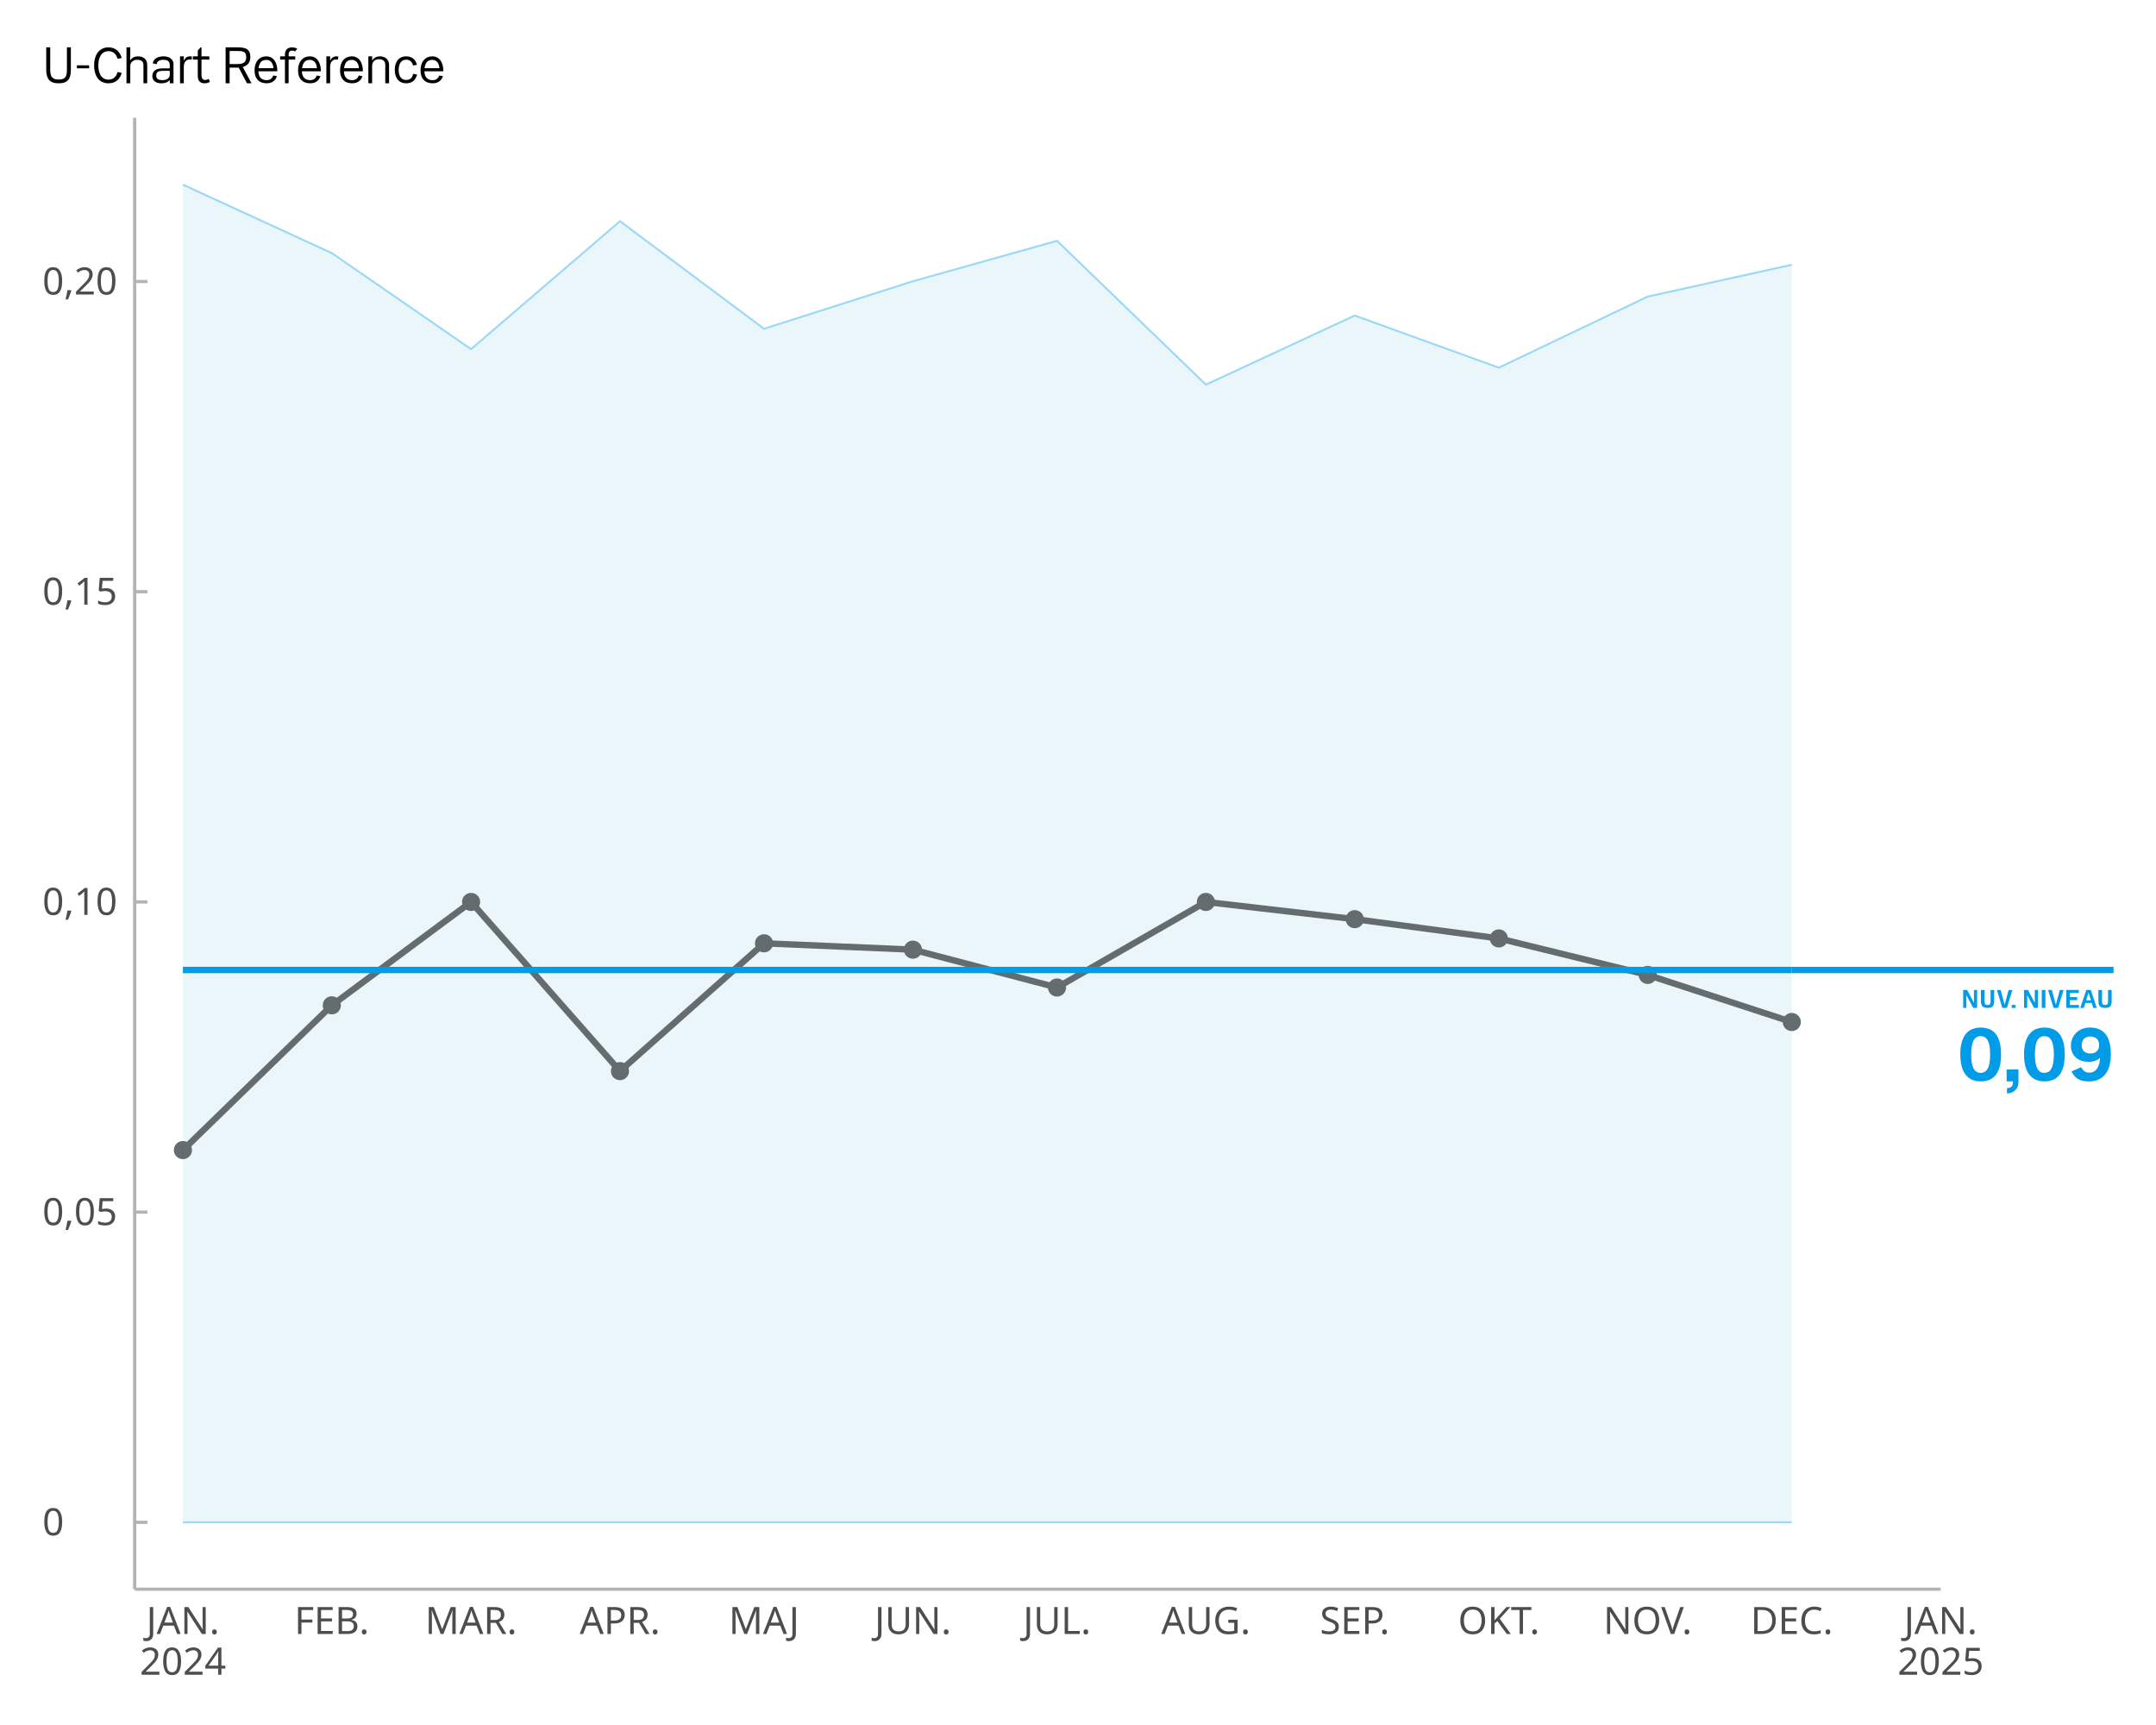
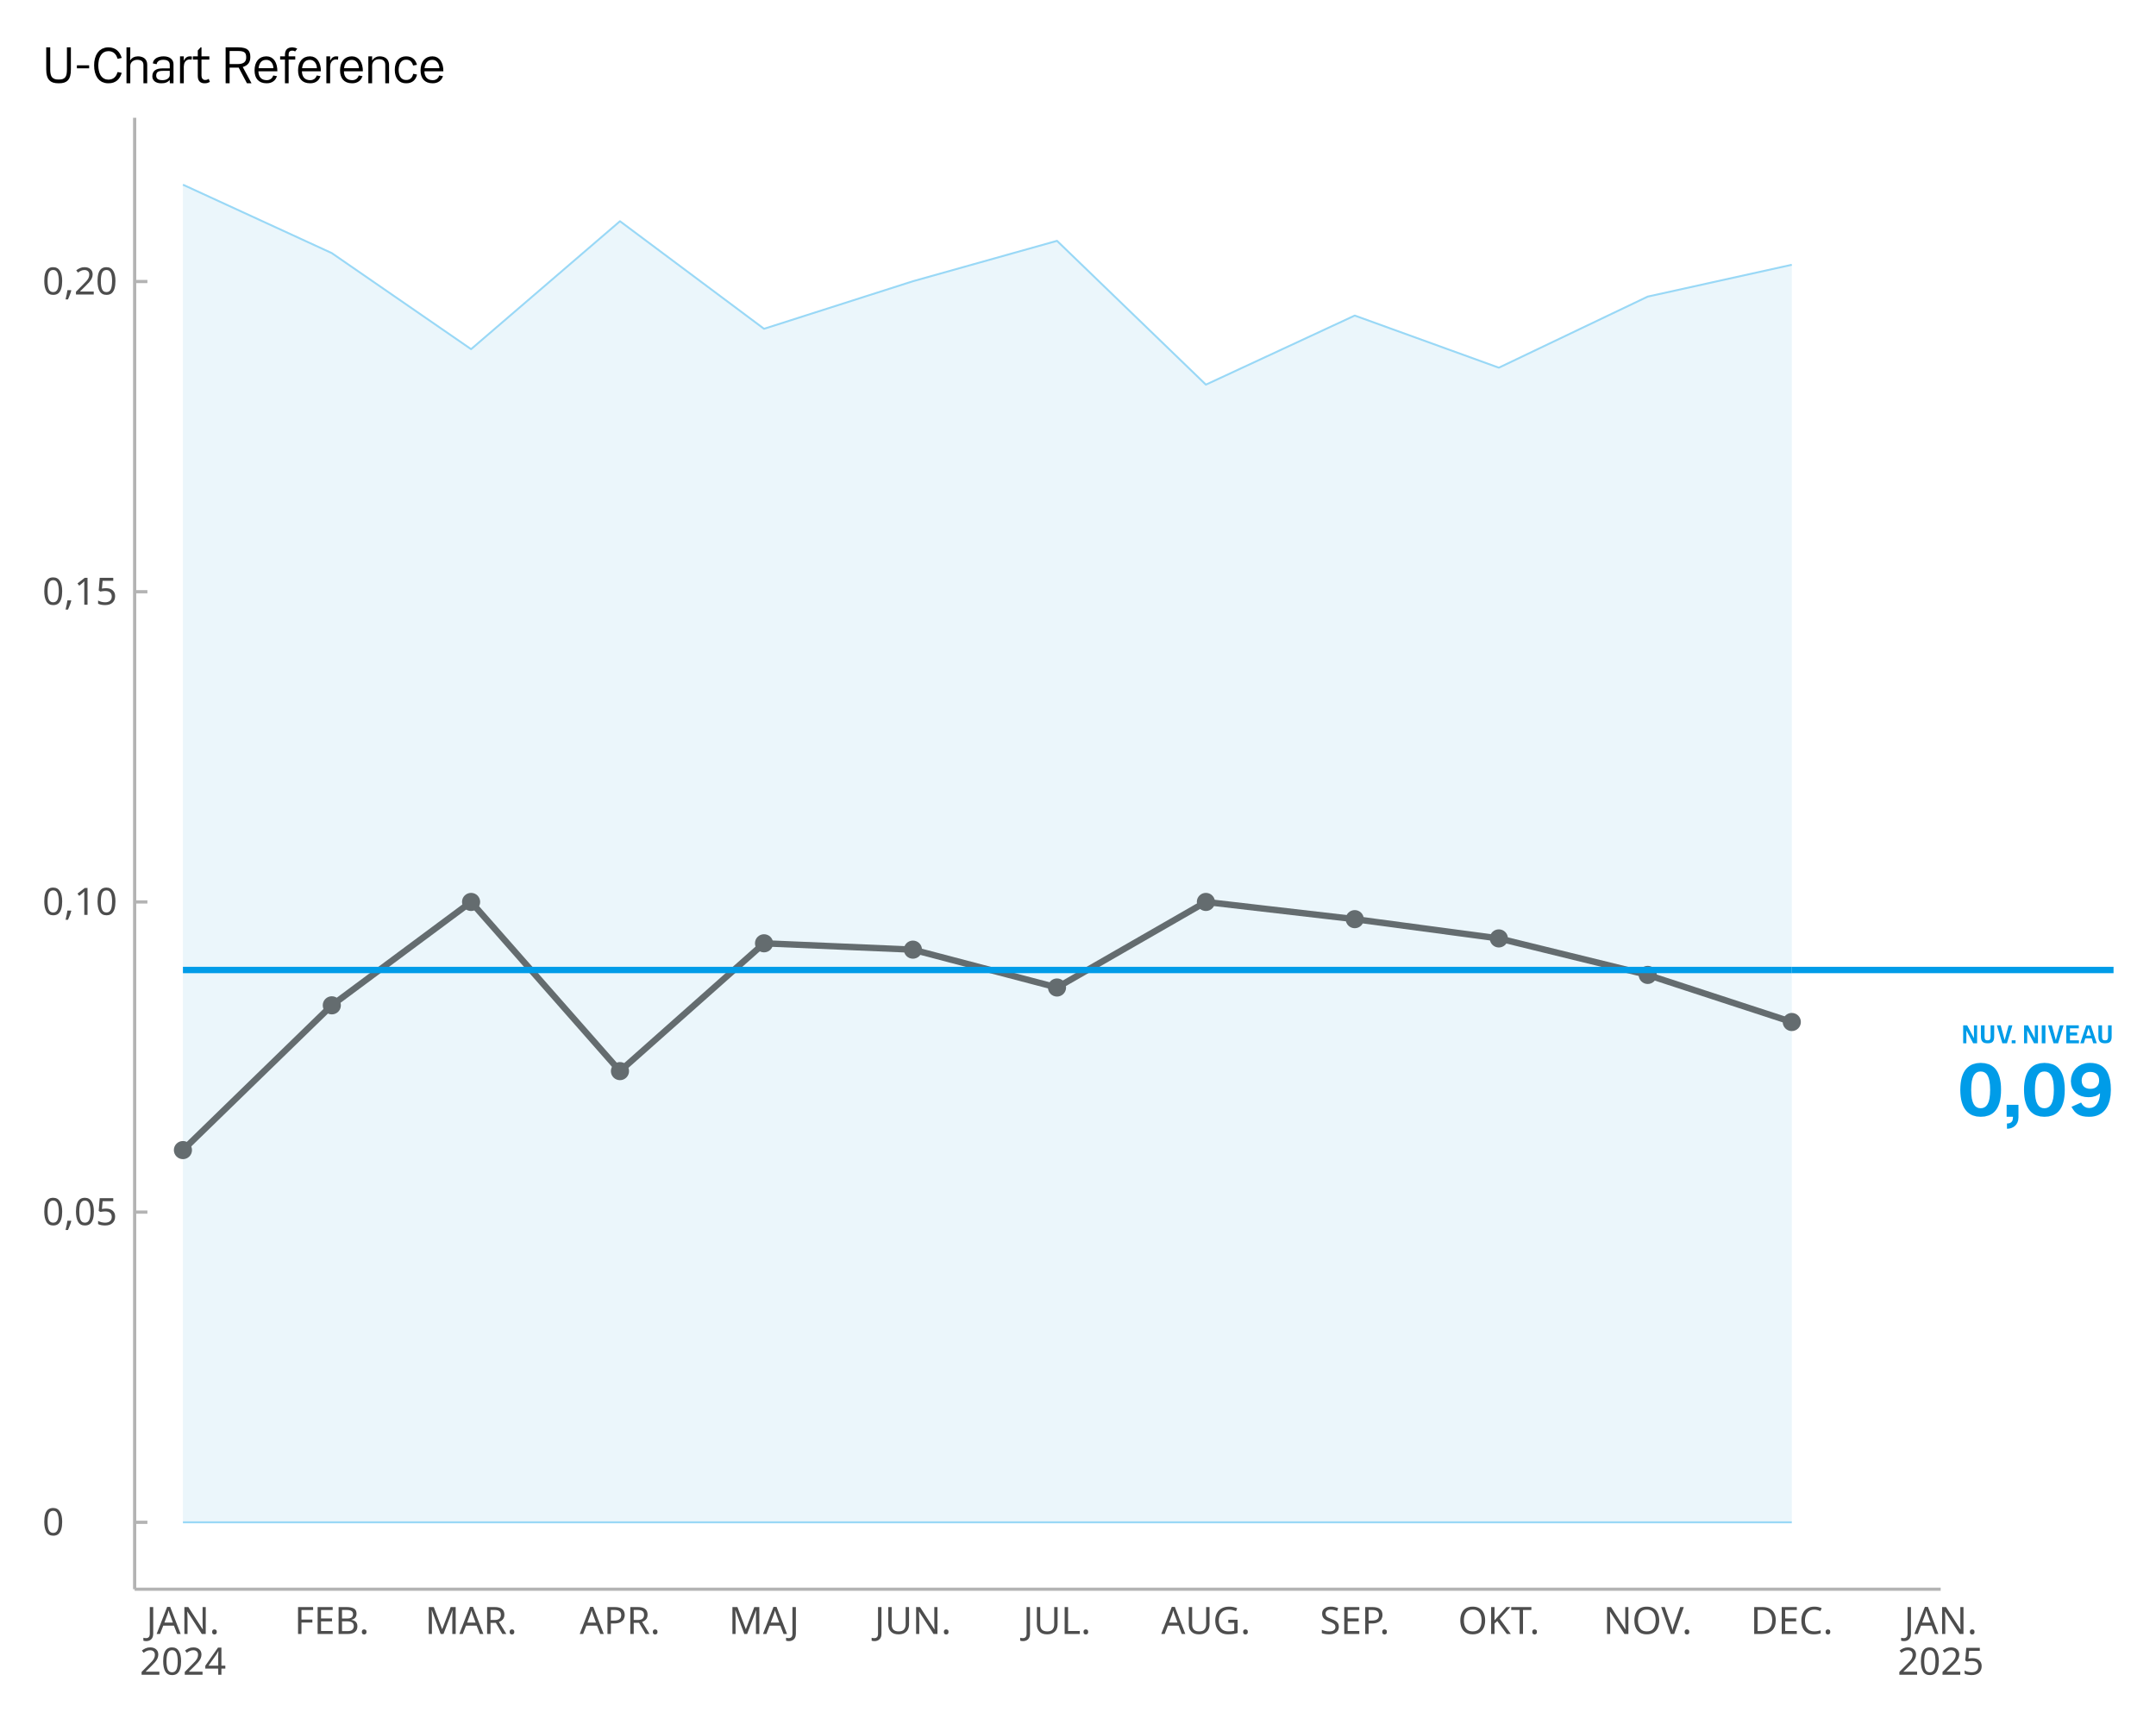
<svg xmlns="http://www.w3.org/2000/svg" class="svglite" data-engine-version="2.0" width="720.00pt" height="576.00pt" viewBox="0 0 720.00 576.00">
  <defs>
    <style type="text/css">
    .svglite line, .svglite polyline, .svglite polygon, .svglite path, .svglite rect, .svglite circle {
      fill: none;
      stroke: #000000;
      stroke-linecap: round;
      stroke-linejoin: round;
      stroke-miterlimit: 10.00;
    }
  </style>
  </defs>
  <rect width="100%" height="100%" style="stroke: none; fill: #FFFFFF;" />
  <defs>
    <clipPath id="cpMC4wMHw3MjAuMDB8MC4wMHw1NzYuMDA=">
      <rect x="0.00" y="0.00" width="720.00" height="576.00" />
    </clipPath>
  </defs>
  <g clip-path="url(#cpMC4wMHw3MjAuMDB8MC4wMHw1NzYuMDA=)">
    <rect x="0.00" y="0.00" width="720.00" height="576.00" style="stroke-width: 1.36; stroke: none; fill: #FFFFFF;" />
  </g>
  <defs>
    <clipPath id="cpNDQuOTd8NzA1LjgzfDM5LjMzfDUzMC42Ng==">
      <rect x="44.97" y="39.33" width="660.85" height="491.32" />
    </clipPath>
  </defs>
  <g clip-path="url(#cpNDQuOTd8NzA1LjgzfDM5LjMzfDUzMC42Ng==)">
    <rect x="44.97" y="39.33" width="660.85" height="491.32" style="stroke-width: 1.36; stroke: none; fill: #FFFFFF;" />
    <polygon points="61.09,61.67 110.81,84.52 157.32,116.59 207.04,73.87 255.15,109.79 304.87,93.91 352.99,80.42 402.71,128.44 452.42,105.37 500.54,122.78 550.26,99.04 598.37,88.41 598.37,508.32 550.26,508.32 500.54,508.32 452.42,508.32 402.71,508.32 352.99,508.32 304.87,508.32 255.15,508.32 207.04,508.32 157.32,508.32 110.81,508.32 61.09,508.32 " style="stroke-width: 0.00; stroke: none; stroke-linecap: butt; fill: #D8EEF9; fill-opacity: 0.50;" />
    <polyline points="61.09,61.67 110.81,84.52 157.32,116.59 207.04,73.87 255.15,109.79 304.87,93.91 352.99,80.42 402.71,128.44 452.42,105.37 500.54,122.78 550.26,99.04 598.37,88.41 " style="stroke-width: 1.36; stroke: none; stroke-linecap: butt;" />
    <polyline points="598.37,508.32 550.26,508.32 500.54,508.32 452.42,508.32 402.71,508.32 352.99,508.32 304.87,508.32 255.15,508.32 207.04,508.32 157.32,508.32 110.81,508.32 61.09,508.32 " style="stroke-width: 1.36; stroke: none; stroke-linecap: butt;" />
    <polyline points="61.09,61.67 110.81,84.52 157.32,116.59 207.04,73.87 255.15,109.79 304.87,93.91 352.99,80.42 402.71,128.44 452.42,105.37 500.54,122.78 550.26,99.04 598.37,88.41 " style="stroke-width: 0.64; stroke: #99D8F6; stroke-linecap: butt;" />
    <polyline points="61.09,508.32 110.81,508.32 157.32,508.32 207.04,508.32 255.15,508.32 304.87,508.32 352.99,508.32 402.71,508.32 452.42,508.32 500.54,508.32 550.26,508.32 598.37,508.32 " style="stroke-width: 0.64; stroke: #99D8F6; stroke-linecap: butt;" />
    <polyline points="61.09,384.03 110.81,335.69 157.32,301.17 207.04,357.66 255.15,314.98 304.87,317.10 352.99,329.74 402.71,301.17 452.42,306.92 500.54,313.35 550.26,325.54 598.37,341.26 " style="stroke-width: 2.13; stroke: #646C6F; stroke-linecap: butt;" />
    <circle cx="61.09" cy="384.03" r="2.58" style="stroke-width: 0.90; stroke: #646C6F; fill: #646C6F;" />
    <circle cx="110.81" cy="335.69" r="2.58" style="stroke-width: 0.90; stroke: #646C6F; fill: #646C6F;" />
    <circle cx="157.32" cy="301.17" r="2.58" style="stroke-width: 0.90; stroke: #646C6F; fill: #646C6F;" />
    <circle cx="207.04" cy="357.66" r="2.58" style="stroke-width: 0.90; stroke: #646C6F; fill: #646C6F;" />
    <circle cx="255.15" cy="314.98" r="2.58" style="stroke-width: 0.90; stroke: #646C6F; fill: #646C6F;" />
    <circle cx="304.87" cy="317.10" r="2.58" style="stroke-width: 0.90; stroke: #646C6F; fill: #646C6F;" />
    <circle cx="352.99" cy="329.74" r="2.58" style="stroke-width: 0.90; stroke: #646C6F; fill: #646C6F;" />
    <circle cx="402.71" cy="301.17" r="2.58" style="stroke-width: 0.90; stroke: #646C6F; fill: #646C6F;" />
    <circle cx="452.42" cy="306.92" r="2.58" style="stroke-width: 0.90; stroke: #646C6F; fill: #646C6F;" />
    <circle cx="500.54" cy="313.35" r="2.58" style="stroke-width: 0.90; stroke: #646C6F; fill: #646C6F;" />
    <circle cx="550.26" cy="325.54" r="2.58" style="stroke-width: 0.90; stroke: #646C6F; fill: #646C6F;" />
    <circle cx="598.37" cy="341.26" r="2.58" style="stroke-width: 0.90; stroke: #646C6F; fill: #646C6F;" />
    <polyline points="61.09,323.90 110.81,323.90 157.32,323.90 207.04,323.90 255.15,323.90 304.87,323.90 352.99,323.90 402.71,323.90 452.42,323.90 500.54,323.90 550.26,323.90 598.37,323.90 " style="stroke-width: 2.13; stroke: #009CE8; stroke-linecap: butt;" />
    <polyline points="598.37,323.90 705.83,323.90 " style="stroke-width: 2.13; stroke: #009CE8; stroke-linecap: butt;" />
-     <path d="M 660.26 330.56 L 659.20 330.56 L 659.20 334.84 L 656.93 330.56 L 655.61 330.56 L 655.61 336.56 L 656.67 336.56 L 656.67 332.28 L 658.95 336.56 L 660.26 336.56 Z" style="fill-rule: nonzero; fill: #009CE8; stroke-width: 0.75; stroke: none;" />
-     <path d="M 665.96 330.56 L 664.76 330.56 L 664.76 334.18 L 664.75 334.60 L 664.70 334.92 L 664.53 335.34 L 664.22 335.53 L 663.78 335.57 L 663.31 335.53 L 662.99 335.34 L 662.88 335.16 L 662.80 334.92 L 662.76 334.59 L 662.75 334.18 L 662.75 330.56 L 661.53 330.56 L 661.53 334.18 L 661.56 334.80 L 661.66 335.31 L 661.83 335.72 L 662.07 336.04 L 662.38 336.28 L 662.77 336.44 L 663.23 336.53 L 663.78 336.56 L 664.32 336.53 L 664.78 336.44 L 665.16 336.28 L 665.46 336.04 L 665.69 335.72 L 665.84 335.31 L 665.94 334.80 L 665.96 334.18 Z" style="fill-rule: nonzero; fill: #009CE8; stroke-width: 0.75; stroke: none;" />
-     <path d="M 670.79 330.56 L 669.47 335.45 L 669.44 335.45 L 668.13 330.56 L 666.86 330.56 L 668.69 336.56 L 670.22 336.56 L 672.05 330.56 Z" style="fill-rule: nonzero; fill: #009CE8; stroke-width: 0.75; stroke: none;" />
-     <path d="M 673.10 335.56 L 671.82 335.56 L 671.82 336.56 L 673.10 336.56 Z" style="fill-rule: nonzero; fill: #009CE8; stroke-width: 0.75; stroke: none;" />
-     <path d="M 680.58 330.56 L 679.52 330.56 L 679.52 334.84 L 677.25 330.56 L 675.93 330.56 L 675.93 336.56 L 676.99 336.56 L 676.99 332.28 L 679.27 336.56 L 680.58 336.56 Z" style="fill-rule: nonzero; fill: #009CE8; stroke-width: 0.75; stroke: none;" />
-     <path d="M 683.07 330.56 L 681.85 330.56 L 681.85 336.56 L 683.07 336.56 Z" style="fill-rule: nonzero; fill: #009CE8; stroke-width: 0.75; stroke: none;" />
-     <path d="M 687.88 330.56 L 686.56 335.45 L 686.53 335.45 L 685.22 330.56 L 683.95 330.56 L 685.78 336.56 L 687.31 336.56 L 689.14 330.56 Z" style="fill-rule: nonzero; fill: #009CE8; stroke-width: 0.75; stroke: none;" />
-     <path d="M 694.27 335.57 L 691.27 335.57 L 691.27 333.95 L 693.67 333.95 L 693.67 332.95 L 691.27 332.95 L 691.27 331.56 L 694.22 331.56 L 694.22 330.56 L 690.05 330.56 L 690.05 336.56 L 694.27 336.56 Z" style="fill-rule: nonzero; fill: #009CE8; stroke-width: 0.75; stroke: none;" />
-     <path d="M 698.23 330.56 L 696.73 330.56 L 694.71 336.56 L 695.90 336.56 L 696.40 334.90 L 698.54 334.90 L 699.04 336.56 L 700.23 336.56 ZM 696.68 334.03 L 697.46 331.45 L 697.48 331.45 L 698.28 334.03 Z" style="fill-rule: nonzero; fill: #009CE8; stroke-width: 0.75; stroke: none;" />
-     <path d="M 705.19 330.56 L 703.99 330.56 L 703.99 334.18 L 703.98 334.60 L 703.93 334.92 L 703.76 335.34 L 703.45 335.53 L 703.01 335.57 L 702.54 335.53 L 702.22 335.34 L 702.11 335.16 L 702.03 334.92 L 701.99 334.59 L 701.98 334.18 L 701.98 330.56 L 700.76 330.56 L 700.76 334.18 L 700.79 334.80 L 700.89 335.31 L 701.06 335.72 L 701.30 336.04 L 701.61 336.28 L 702.00 336.44 L 702.46 336.53 L 703.01 336.56 L 703.55 336.53 L 704.01 336.44 L 704.39 336.28 L 704.69 336.04 L 704.92 335.72 L 705.08 335.31 L 705.17 334.80 L 705.19 334.18 Z" style="fill-rule: nonzero; fill: #009CE8; stroke-width: 0.75; stroke: none;" />
-     <path d="M 668.22 350.86 L 668.12 349.73 L 667.95 348.71 L 667.73 347.78 L 667.44 346.96 L 667.11 346.22 L 666.72 345.57 L 666.29 345.01 L 665.81 344.53 L 665.28 344.13 L 664.72 343.80 L 664.12 343.54 L 662.83 343.21 L 661.44 343.10 L 660.05 343.22 L 658.76 343.58 L 658.17 343.85 L 657.61 344.20 L 657.08 344.62 L 656.60 345.11 L 656.17 345.68 L 655.78 346.34 L 655.45 347.07 L 655.16 347.90 L 654.94 348.81 L 654.78 349.81 L 654.68 350.91 L 654.64 352.10 L 654.68 353.30 L 654.78 354.39 L 654.94 355.39 L 655.17 356.30 L 655.45 357.13 L 655.79 357.86 L 656.18 358.51 L 656.62 359.09 L 657.10 359.58 L 657.62 360.00 L 658.18 360.35 L 658.77 360.63 L 660.06 360.99 L 661.44 361.10 L 662.83 361.00 L 664.11 360.67 L 664.71 360.40 L 665.27 360.07 L 665.79 359.67 L 666.27 359.19 L 666.71 358.63 L 667.10 357.98 L 667.44 357.24 L 667.72 356.42 L 667.95 355.49 L 668.11 354.47 L 668.22 353.34 L 668.25 352.10 ZM 664.55 353.68 L 664.39 354.99 L 664.13 356.05 L 663.76 356.88 L 663.31 357.50 L 662.76 357.93 L 662.14 358.17 L 661.44 358.24 L 660.74 358.17 L 660.12 357.93 L 659.58 357.50 L 659.13 356.88 L 658.77 356.05 L 658.50 354.99 L 658.34 353.68 L 658.28 352.10 L 658.34 350.53 L 658.50 349.21 L 658.77 348.15 L 659.13 347.32 L 659.58 346.71 L 660.12 346.29 L 660.74 346.05 L 661.44 345.98 L 662.14 346.05 L 662.76 346.29 L 663.31 346.71 L 663.76 347.32 L 664.13 348.15 L 664.39 349.21 L 664.55 350.53 L 664.61 352.10 Z" style="fill-rule: nonzero; fill: #009CE8; stroke-width: 0.75; stroke: none;" />
-     <path d="M 674.07 357.10 L 670.12 357.10 L 670.12 361.10 L 672.23 361.10 L 672.23 361.38 L 672.12 362.18 L 671.97 362.52 L 671.77 362.80 L 671.49 363.03 L 671.15 363.20 L 670.73 363.30 L 670.23 363.34 L 670.23 365.10 L 670.93 365.05 L 671.62 364.88 L 672.27 364.59 L 672.85 364.19 L 673.35 363.66 L 673.73 363.00 L 673.98 362.21 L 674.07 361.29 Z" style="fill-rule: nonzero; fill: #009CE8; stroke-width: 0.75; stroke: none;" />
-     <path d="M 689.50 350.86 L 689.39 349.73 L 689.23 348.71 L 689.01 347.78 L 688.72 346.96 L 688.39 346.22 L 688.00 345.57 L 687.57 345.01 L 687.08 344.53 L 686.56 344.13 L 686.00 343.80 L 685.40 343.54 L 684.11 343.21 L 682.72 343.10 L 681.33 343.22 L 680.04 343.58 L 679.44 343.85 L 678.88 344.20 L 678.36 344.62 L 677.88 345.11 L 677.45 345.68 L 677.06 346.34 L 676.73 347.07 L 676.44 347.90 L 676.22 348.81 L 676.06 349.81 L 675.95 350.91 L 675.92 352.10 L 675.96 353.30 L 676.06 354.39 L 676.22 355.39 L 676.45 356.30 L 676.73 357.13 L 677.07 357.86 L 677.46 358.51 L 677.90 359.09 L 678.38 359.58 L 678.90 360.00 L 679.46 360.35 L 680.05 360.63 L 681.34 360.99 L 682.72 361.10 L 684.10 361.00 L 685.39 360.67 L 685.99 360.40 L 686.55 360.07 L 687.07 359.67 L 687.55 359.19 L 687.99 358.63 L 688.38 357.98 L 688.72 357.24 L 689.00 356.42 L 689.23 355.49 L 689.39 354.47 L 689.50 353.34 L 689.53 352.10 ZM 685.83 353.68 L 685.67 354.99 L 685.40 356.05 L 685.04 356.88 L 684.59 357.50 L 684.04 357.93 L 683.42 358.17 L 682.72 358.24 L 682.02 358.17 L 681.40 357.93 L 680.86 357.50 L 680.41 356.88 L 680.04 356.05 L 679.78 354.99 L 679.62 353.68 L 679.56 352.10 L 679.62 350.53 L 679.78 349.21 L 680.04 348.15 L 680.41 347.32 L 680.86 346.71 L 681.40 346.29 L 682.02 346.05 L 682.72 345.98 L 683.42 346.05 L 684.04 346.29 L 684.59 346.71 L 685.04 347.32 L 685.40 348.15 L 685.67 349.21 L 685.83 350.53 L 685.89 352.10 Z" style="fill-rule: nonzero; fill: #009CE8; stroke-width: 0.75; stroke: none;" />
-     <path d="M 704.86 350.39 L 704.64 348.75 L 704.21 347.23 L 703.92 346.53 L 703.56 345.87 L 703.14 345.27 L 702.64 344.74 L 702.07 344.26 L 701.42 343.86 L 700.69 343.54 L 699.86 343.30 L 698.95 343.15 L 697.93 343.10 L 697.19 343.14 L 696.50 343.23 L 695.23 343.60 L 694.15 344.18 L 693.24 344.94 L 692.52 345.85 L 692.00 346.88 L 691.68 348.00 L 691.57 349.18 L 691.69 350.43 L 692.03 351.51 L 692.58 352.43 L 693.29 353.19 L 694.16 353.79 L 695.15 354.21 L 696.24 354.47 L 697.40 354.56 L 698.07 354.53 L 698.68 354.46 L 699.73 354.20 L 700.56 353.81 L 701.19 353.32 L 701.32 353.32 L 701.23 354.25 L 701.05 355.14 L 700.78 355.96 L 700.40 356.69 L 699.92 357.31 L 699.31 357.78 L 698.58 358.08 L 697.73 358.18 L 696.86 358.07 L 696.12 357.72 L 695.50 357.15 L 694.99 356.35 L 691.77 357.76 L 692.23 358.55 L 692.73 359.24 L 693.29 359.81 L 693.93 360.28 L 694.67 360.64 L 695.52 360.90 L 696.51 361.05 L 697.65 361.10 L 698.59 361.06 L 699.46 360.92 L 700.26 360.70 L 700.99 360.39 L 701.66 360.01 L 702.25 359.56 L 702.78 359.04 L 703.25 358.46 L 703.66 357.82 L 704.01 357.13 L 704.29 356.39 L 704.53 355.60 L 704.83 353.91 L 704.93 352.10 ZM 700.96 349.55 L 700.83 350.08 L 700.60 350.56 L 700.28 350.97 L 699.87 351.31 L 699.37 351.56 L 698.77 351.72 L 698.07 351.77 L 697.44 351.73 L 696.87 351.59 L 696.38 351.37 L 695.96 351.06 L 695.63 350.66 L 695.38 350.18 L 695.23 349.62 L 695.18 348.98 L 695.23 348.38 L 695.37 347.84 L 695.60 347.35 L 695.91 346.93 L 696.32 346.59 L 696.80 346.33 L 697.37 346.17 L 698.01 346.12 L 698.68 346.16 L 699.28 346.30 L 699.79 346.52 L 700.22 346.84 L 700.56 347.24 L 700.81 347.73 L 700.96 348.31 L 701.01 348.98 Z" style="fill-rule: nonzero; fill: #009CE8; stroke-width: 0.75; stroke: none;" />
+     <path d="M 660.26 342.37 L 659.20 342.37 L 659.20 346.65 L 656.93 342.37 L 655.61 342.37 L 655.61 348.37 L 656.67 348.37 L 656.67 344.09 L 658.95 348.37 L 660.26 348.37 Z" style="fill-rule: nonzero; fill: #009CE8; stroke-width: 0.75; stroke: none;" />
+     <path d="M 665.96 342.37 L 664.76 342.37 L 664.76 345.99 L 664.75 346.41 L 664.70 346.73 L 664.53 347.15 L 664.22 347.34 L 663.78 347.38 L 663.31 347.34 L 662.99 347.15 L 662.88 346.97 L 662.80 346.72 L 662.76 346.40 L 662.75 345.99 L 662.75 342.37 L 661.53 342.37 L 661.53 345.99 L 661.56 346.61 L 661.66 347.12 L 661.83 347.53 L 662.07 347.85 L 662.38 348.09 L 662.77 348.25 L 663.23 348.34 L 663.78 348.37 L 664.32 348.34 L 664.78 348.25 L 665.16 348.09 L 665.46 347.85 L 665.69 347.53 L 665.84 347.12 L 665.94 346.61 L 665.96 345.99 Z" style="fill-rule: nonzero; fill: #009CE8; stroke-width: 0.75; stroke: none;" />
+     <path d="M 670.79 342.37 L 669.47 347.26 L 669.44 347.26 L 668.13 342.37 L 666.86 342.37 L 668.69 348.37 L 670.22 348.37 L 672.05 342.37 Z" style="fill-rule: nonzero; fill: #009CE8; stroke-width: 0.75; stroke: none;" />
+     <path d="M 673.10 347.37 L 671.82 347.37 L 671.82 348.37 L 673.10 348.37 Z" style="fill-rule: nonzero; fill: #009CE8; stroke-width: 0.75; stroke: none;" />
+     <path d="M 680.58 342.37 L 679.52 342.37 L 679.52 346.65 L 677.25 342.37 L 675.93 342.37 L 675.93 348.37 L 676.99 348.37 L 676.99 344.09 L 679.27 348.37 L 680.58 348.37 Z" style="fill-rule: nonzero; fill: #009CE8; stroke-width: 0.75; stroke: none;" />
+     <path d="M 683.07 342.37 L 681.85 342.37 L 681.85 348.37 L 683.07 348.37 Z" style="fill-rule: nonzero; fill: #009CE8; stroke-width: 0.75; stroke: none;" />
+     <path d="M 687.88 342.37 L 686.56 347.26 L 686.53 347.26 L 685.22 342.37 L 683.95 342.37 L 685.78 348.37 L 687.31 348.37 L 689.14 342.37 Z" style="fill-rule: nonzero; fill: #009CE8; stroke-width: 0.75; stroke: none;" />
+     <path d="M 694.27 347.38 L 691.27 347.38 L 691.27 345.76 L 693.67 345.76 L 693.67 344.76 L 691.27 344.76 L 691.27 343.37 L 694.22 343.37 L 694.22 342.37 L 690.05 342.37 L 690.05 348.37 L 694.27 348.37 Z" style="fill-rule: nonzero; fill: #009CE8; stroke-width: 0.75; stroke: none;" />
+     <path d="M 698.23 342.37 L 696.73 342.37 L 694.71 348.37 L 695.90 348.37 L 696.40 346.71 L 698.54 346.71 L 699.04 348.37 L 700.23 348.37 ZM 696.68 345.84 L 697.46 343.26 L 697.48 343.26 L 698.28 345.84 Z" style="fill-rule: nonzero; fill: #009CE8; stroke-width: 0.75; stroke: none;" />
+     <path d="M 705.19 342.37 L 703.99 342.37 L 703.99 345.99 L 703.98 346.41 L 703.93 346.73 L 703.76 347.15 L 703.45 347.34 L 703.01 347.38 L 702.54 347.34 L 702.22 347.15 L 702.11 346.97 L 702.03 346.72 L 701.99 346.40 L 701.98 345.99 L 701.98 342.37 L 700.76 342.37 L 700.76 345.99 L 700.79 346.61 L 700.89 347.12 L 701.06 347.53 L 701.30 347.85 L 701.61 348.09 L 702.00 348.25 L 702.46 348.34 L 703.01 348.37 L 703.55 348.34 L 704.01 348.25 L 704.39 348.09 L 704.69 347.85 L 704.92 347.53 L 705.08 347.12 L 705.17 346.61 L 705.19 345.99 Z" style="fill-rule: nonzero; fill: #009CE8; stroke-width: 0.75; stroke: none;" />
+     <path d="M 668.22 362.67 L 668.12 361.54 L 667.95 360.52 L 667.73 359.59 L 667.44 358.76 L 667.11 358.03 L 666.72 357.38 L 666.29 356.82 L 665.81 356.34 L 665.28 355.94 L 664.72 355.61 L 664.12 355.35 L 662.83 355.02 L 661.44 354.91 L 660.05 355.03 L 658.76 355.38 L 658.17 355.66 L 657.61 356.01 L 657.08 356.43 L 656.60 356.92 L 656.17 357.49 L 655.78 358.15 L 655.45 358.88 L 655.16 359.70 L 654.94 360.62 L 654.78 361.62 L 654.68 362.72 L 654.64 363.91 L 654.68 365.11 L 654.78 366.20 L 654.94 367.20 L 655.17 368.11 L 655.45 368.94 L 655.79 369.67 L 656.18 370.32 L 656.62 370.90 L 657.10 371.39 L 657.62 371.81 L 658.18 372.16 L 658.77 372.44 L 660.06 372.80 L 661.44 372.91 L 662.83 372.81 L 664.11 372.47 L 664.71 372.21 L 665.27 371.88 L 665.79 371.48 L 666.27 371.00 L 666.71 370.43 L 667.10 369.79 L 667.44 369.05 L 667.72 368.23 L 667.95 367.30 L 668.11 366.28 L 668.22 365.15 L 668.25 363.91 ZM 664.55 365.49 L 664.39 366.80 L 664.13 367.86 L 663.76 368.69 L 663.31 369.31 L 662.76 369.73 L 662.14 369.98 L 661.44 370.05 L 660.74 369.98 L 660.12 369.73 L 659.58 369.31 L 659.13 368.69 L 658.77 367.86 L 658.50 366.80 L 658.34 365.49 L 658.28 363.91 L 658.34 362.33 L 658.50 361.02 L 658.77 359.96 L 659.13 359.13 L 659.58 358.52 L 660.12 358.10 L 660.74 357.86 L 661.44 357.79 L 662.14 357.86 L 662.76 358.10 L 663.31 358.52 L 663.76 359.13 L 664.13 359.96 L 664.39 361.02 L 664.55 362.33 L 664.61 363.91 Z" style="fill-rule: nonzero; fill: #009CE8; stroke-width: 0.75; stroke: none;" />
+     <path d="M 674.07 368.91 L 670.12 368.91 L 670.12 372.91 L 672.23 372.91 L 672.23 373.19 L 672.12 373.99 L 671.97 374.33 L 671.77 374.61 L 671.49 374.84 L 671.15 375.01 L 670.73 375.11 L 670.23 375.15 L 670.23 376.91 L 670.93 376.86 L 671.62 376.69 L 672.27 376.40 L 672.85 376.00 L 673.35 375.47 L 673.73 374.81 L 673.98 374.02 L 674.07 373.10 Z" style="fill-rule: nonzero; fill: #009CE8; stroke-width: 0.75; stroke: none;" />
+     <path d="M 689.50 362.67 L 689.39 361.54 L 689.23 360.52 L 689.01 359.59 L 688.72 358.76 L 688.39 358.03 L 688.00 357.38 L 687.57 356.82 L 687.08 356.34 L 686.56 355.94 L 686.00 355.61 L 685.40 355.35 L 684.11 355.02 L 682.72 354.91 L 681.33 355.03 L 680.04 355.38 L 679.44 355.66 L 678.88 356.01 L 678.36 356.43 L 677.88 356.92 L 677.45 357.49 L 677.06 358.15 L 676.73 358.88 L 676.44 359.70 L 676.22 360.62 L 676.06 361.62 L 675.95 362.72 L 675.92 363.91 L 675.96 365.11 L 676.06 366.20 L 676.22 367.20 L 676.45 368.11 L 676.73 368.94 L 677.07 369.67 L 677.46 370.32 L 677.90 370.90 L 678.38 371.39 L 678.90 371.81 L 679.46 372.16 L 680.05 372.44 L 681.34 372.80 L 682.72 372.91 L 684.10 372.81 L 685.39 372.47 L 685.99 372.21 L 686.55 371.88 L 687.07 371.48 L 687.55 371.00 L 687.99 370.43 L 688.38 369.79 L 688.72 369.05 L 689.00 368.23 L 689.23 367.30 L 689.39 366.28 L 689.50 365.15 L 689.53 363.91 ZM 685.83 365.49 L 685.67 366.80 L 685.40 367.86 L 685.04 368.69 L 684.59 369.31 L 684.04 369.73 L 683.42 369.98 L 682.72 370.05 L 682.02 369.98 L 681.40 369.73 L 680.86 369.31 L 680.41 368.69 L 680.04 367.86 L 679.78 366.80 L 679.62 365.49 L 679.56 363.91 L 679.62 362.33 L 679.78 361.02 L 680.04 359.96 L 680.41 359.13 L 680.86 358.52 L 681.40 358.10 L 682.02 357.86 L 682.72 357.79 L 683.42 357.86 L 684.04 358.10 L 684.59 358.52 L 685.04 359.13 L 685.40 359.96 L 685.67 361.02 L 685.83 362.33 L 685.89 363.91 Z" style="fill-rule: nonzero; fill: #009CE8; stroke-width: 0.75; stroke: none;" />
+     <path d="M 704.86 362.20 L 704.64 360.56 L 704.21 359.04 L 703.92 358.34 L 703.56 357.68 L 703.14 357.08 L 702.64 356.54 L 702.07 356.07 L 701.42 355.67 L 700.69 355.35 L 699.86 355.11 L 698.95 354.96 L 697.93 354.91 L 697.19 354.95 L 696.50 355.04 L 695.23 355.41 L 694.15 355.99 L 693.24 356.75 L 692.52 357.66 L 692.00 358.69 L 691.68 359.81 L 691.57 360.99 L 691.69 362.24 L 692.03 363.32 L 692.58 364.24 L 693.29 365.00 L 694.16 365.60 L 695.15 366.02 L 696.24 366.28 L 697.40 366.37 L 698.07 366.34 L 698.68 366.27 L 699.73 366.01 L 700.56 365.62 L 701.19 365.13 L 701.32 365.13 L 701.23 366.06 L 701.05 366.95 L 700.78 367.77 L 700.40 368.50 L 699.92 369.12 L 699.31 369.58 L 698.58 369.88 L 697.73 369.99 L 696.86 369.88 L 696.12 369.53 L 695.50 368.96 L 694.99 368.16 L 691.77 369.57 L 692.23 370.36 L 692.73 371.05 L 693.29 371.62 L 693.93 372.09 L 694.67 372.45 L 695.52 372.71 L 696.51 372.86 L 697.65 372.91 L 698.59 372.87 L 699.46 372.73 L 700.26 372.51 L 700.99 372.20 L 701.66 371.82 L 702.25 371.37 L 702.78 370.85 L 703.25 370.27 L 703.66 369.63 L 704.01 368.94 L 704.29 368.19 L 704.53 367.41 L 704.83 365.72 L 704.93 363.91 ZM 700.96 361.36 L 700.83 361.89 L 700.60 362.37 L 700.28 362.78 L 699.87 363.12 L 699.37 363.37 L 698.77 363.53 L 698.07 363.58 L 697.44 363.54 L 696.87 363.40 L 696.38 363.18 L 695.96 362.87 L 695.63 362.47 L 695.38 361.99 L 695.23 361.43 L 695.18 360.79 L 695.23 360.19 L 695.37 359.65 L 695.60 359.16 L 695.91 358.74 L 696.32 358.40 L 696.80 358.14 L 697.37 357.98 L 698.01 357.93 L 698.68 357.97 L 699.28 358.11 L 699.79 358.33 L 700.22 358.65 L 700.56 359.05 L 700.81 359.54 L 700.96 360.12 L 701.01 360.79 Z" style="fill-rule: nonzero; fill: #009CE8; stroke-width: 0.75; stroke: none;" />
  </g>
  <g clip-path="url(#cpMC4wMHw3MjAuMDB8MC4wMHw1NzYuMDA=)">
    <polyline points="44.97,530.66 44.97,39.33 " style="stroke-width: 1.07; stroke: #B3B3B3; stroke-linecap: butt;" />
    <text x="14.17" y="512.66" style="font-size: 12.60px; fill: #4D4D4D; font-family: sans;" textLength="7.01px" lengthAdjust="spacingAndGlyphs">0</text>
    <text x="14.17" y="409.08" style="font-size: 12.60px; fill: #4D4D4D; font-family: sans;" textLength="24.52px" lengthAdjust="spacingAndGlyphs">0,05</text>
    <text x="14.17" y="305.50" style="font-size: 12.60px; fill: #4D4D4D; font-family: sans;" textLength="24.52px" lengthAdjust="spacingAndGlyphs">0,10</text>
    <text x="14.17" y="201.92" style="font-size: 12.60px; fill: #4D4D4D; font-family: sans;" textLength="24.52px" lengthAdjust="spacingAndGlyphs">0,15</text>
    <text x="14.17" y="98.34" style="font-size: 12.60px; fill: #4D4D4D; font-family: sans;" textLength="24.52px" lengthAdjust="spacingAndGlyphs">0,20</text>
    <polyline points="49.23,508.32 44.97,508.32 " style="stroke-width: 1.07; stroke: #B3B3B3; stroke-linecap: butt;" />
    <polyline points="49.23,404.74 44.97,404.74 " style="stroke-width: 1.07; stroke: #B3B3B3; stroke-linecap: butt;" />
    <polyline points="49.23,301.17 44.97,301.17 " style="stroke-width: 1.07; stroke: #B3B3B3; stroke-linecap: butt;" />
    <polyline points="49.23,197.59 44.97,197.59 " style="stroke-width: 1.07; stroke: #B3B3B3; stroke-linecap: butt;" />
    <polyline points="49.23,94.01 44.97,94.01 " style="stroke-width: 1.07; stroke: #B3B3B3; stroke-linecap: butt;" />
    <polyline points="44.97,530.66 648.09,530.66 " style="stroke-width: 1.07; stroke: #B3B3B3; stroke-linecap: butt;" />
    <text x="61.09" y="545.60" text-anchor="middle" style="font-size: 12.60px; fill: #4D4D4D; font-family: sans;" textLength="27.31px" lengthAdjust="spacingAndGlyphs">JAN.</text>
    <text x="61.09" y="559.21" text-anchor="middle" style="font-size: 12.60px; fill: #4D4D4D; font-family: sans;" textLength="28.03px" lengthAdjust="spacingAndGlyphs">2024</text>
    <text x="110.81" y="545.60" text-anchor="middle" style="font-size: 12.60px; fill: #4D4D4D; font-family: sans;" textLength="28.01px" lengthAdjust="spacingAndGlyphs">FEB.</text>
    <text x="157.32" y="545.60" text-anchor="middle" style="font-size: 12.60px; fill: #4D4D4D; font-family: sans;" textLength="31.51px" lengthAdjust="spacingAndGlyphs">MAR.</text>
    <text x="207.04" y="545.60" text-anchor="middle" style="font-size: 12.60px; fill: #4D4D4D; font-family: sans;" textLength="29.42px" lengthAdjust="spacingAndGlyphs">APR.</text>
    <text x="255.15" y="545.60" text-anchor="middle" style="font-size: 12.60px; fill: #4D4D4D; font-family: sans;" textLength="25.21px" lengthAdjust="spacingAndGlyphs">MAJ</text>
    <text x="304.87" y="545.60" text-anchor="middle" style="font-size: 12.60px; fill: #4D4D4D; font-family: sans;" textLength="28.01px" lengthAdjust="spacingAndGlyphs">JUN.</text>
    <text x="352.99" y="545.60" text-anchor="middle" style="font-size: 12.60px; fill: #4D4D4D; font-family: sans;" textLength="25.92px" lengthAdjust="spacingAndGlyphs">JUL.</text>
    <text x="402.71" y="545.60" text-anchor="middle" style="font-size: 12.60px; fill: #4D4D4D; font-family: sans;" textLength="30.81px" lengthAdjust="spacingAndGlyphs">AUG.</text>
    <text x="452.42" y="545.60" text-anchor="middle" style="font-size: 12.60px; fill: #4D4D4D; font-family: sans;" textLength="28.72px" lengthAdjust="spacingAndGlyphs">SEP.</text>
    <text x="500.54" y="545.60" text-anchor="middle" style="font-size: 12.60px; fill: #4D4D4D; font-family: sans;" textLength="29.41px" lengthAdjust="spacingAndGlyphs">OKT.</text>
    <text x="550.26" y="545.60" text-anchor="middle" style="font-size: 12.60px; fill: #4D4D4D; font-family: sans;" textLength="30.81px" lengthAdjust="spacingAndGlyphs">NOV.</text>
    <text x="598.37" y="545.60" text-anchor="middle" style="font-size: 12.60px; fill: #4D4D4D; font-family: sans;" textLength="30.11px" lengthAdjust="spacingAndGlyphs">DEC.</text>
    <text x="648.09" y="545.60" text-anchor="middle" style="font-size: 12.60px; fill: #4D4D4D; font-family: sans;" textLength="27.31px" lengthAdjust="spacingAndGlyphs">JAN.</text>
    <text x="648.09" y="559.21" text-anchor="middle" style="font-size: 12.60px; fill: #4D4D4D; font-family: sans;" textLength="28.03px" lengthAdjust="spacingAndGlyphs">2025</text>
    <path d="M 23.67 15.81 L 22.35 15.81 L 22.35 23.19 L 22.32 24.03 L 22.23 24.74 L 22.06 25.32 L 21.80 25.78 L 21.44 26.13 L 20.96 26.38 L 20.36 26.52 L 19.61 26.56 L 18.86 26.52 L 18.25 26.38 L 17.76 26.13 L 17.37 25.78 L 17.09 25.32 L 16.91 24.74 L 16.80 24.03 L 16.77 23.19 L 16.77 15.81 L 15.44 15.81 L 15.44 23.14 L 15.50 24.35 L 15.69 25.35 L 16.01 26.16 L 16.46 26.79 L 17.04 27.26 L 17.76 27.58 L 18.62 27.76 L 19.61 27.81 L 20.60 27.76 L 21.45 27.57 L 22.15 27.25 L 22.71 26.78 L 23.14 26.15 L 23.44 25.34 L 23.62 24.34 L 23.67 23.14 Z" style="fill-rule: nonzero; fill: #000000; stroke-width: 0.75; stroke: none;" />
    <path d="M 29.77 21.81 L 25.68 21.81 L 25.68 22.81 L 29.77 22.81 Z" style="fill-rule: nonzero; fill: #000000; stroke-width: 0.75; stroke: none;" />
    <path d="M 38.87 25.05 L 38.58 25.49 L 38.24 25.86 L 37.83 26.17 L 37.36 26.40 L 36.81 26.54 L 36.19 26.60 L 35.33 26.49 L 34.61 26.18 L 34.03 25.71 L 33.57 25.10 L 33.24 24.38 L 33.01 23.57 L 32.87 22.71 L 32.83 21.81 L 32.88 20.95 L 33.01 20.10 L 33.24 19.30 L 33.59 18.58 L 34.04 17.97 L 34.63 17.49 L 35.34 17.19 L 36.19 17.08 L 36.81 17.13 L 37.36 17.28 L 37.83 17.51 L 38.24 17.82 L 38.58 18.20 L 38.87 18.64 L 39.29 19.64 L 40.65 19.35 L 40.39 18.61 L 40.05 17.94 L 39.63 17.34 L 39.13 16.82 L 38.54 16.40 L 37.86 16.08 L 37.08 15.88 L 36.19 15.81 L 35.59 15.85 L 35.03 15.94 L 34.04 16.31 L 33.21 16.89 L 32.56 17.64 L 32.05 18.54 L 31.70 19.56 L 31.49 20.66 L 31.43 21.81 L 31.49 23.01 L 31.70 24.14 L 32.05 25.15 L 32.55 26.04 L 33.21 26.78 L 34.03 27.34 L 35.02 27.69 L 35.58 27.78 L 36.19 27.81 L 37.09 27.75 L 37.87 27.56 L 38.56 27.25 L 39.15 26.84 L 39.65 26.33 L 40.06 25.74 L 40.39 25.07 L 40.65 24.33 L 39.29 24.05 Z" style="fill-rule: nonzero; fill: #000000; stroke-width: 0.75; stroke: none;" />
    <path d="M 49.16 21.61 L 49.10 20.91 L 48.90 20.32 L 48.61 19.84 L 48.22 19.46 L 47.75 19.17 L 47.22 18.97 L 46.65 18.85 L 46.05 18.81 L 45.16 18.92 L 44.45 19.20 L 43.90 19.62 L 43.52 20.11 L 43.44 20.11 L 43.49 18.73 L 43.51 17.47 L 43.51 15.81 L 42.24 15.81 L 42.24 27.81 L 43.51 27.81 L 43.51 21.99 L 43.55 21.58 L 43.67 21.20 L 43.87 20.86 L 44.14 20.56 L 44.48 20.32 L 44.88 20.13 L 45.33 20.01 L 45.83 19.97 L 46.30 20.00 L 46.72 20.07 L 47.07 20.20 L 47.36 20.38 L 47.59 20.62 L 47.76 20.91 L 47.86 21.25 L 47.90 21.66 L 47.90 27.81 L 49.16 27.81 Z" style="fill-rule: nonzero; fill: #000000; stroke-width: 0.75; stroke: none;" />
    <path d="M 57.94 27.81 L 57.94 21.42 L 57.89 20.91 L 57.74 20.43 L 57.48 19.99 L 57.12 19.60 L 56.66 19.27 L 56.10 19.03 L 55.43 18.87 L 54.66 18.81 L 53.92 18.85 L 53.25 18.98 L 52.65 19.17 L 52.13 19.44 L 51.71 19.78 L 51.38 20.18 L 51.15 20.64 L 51.04 21.16 L 52.29 21.44 L 52.52 20.81 L 52.97 20.35 L 53.29 20.18 L 53.65 20.07 L 54.08 19.99 L 54.55 19.97 L 55.05 20.00 L 55.48 20.07 L 55.85 20.20 L 56.15 20.39 L 56.39 20.63 L 56.56 20.93 L 56.66 21.28 L 56.69 21.70 L 56.69 22.83 L 54.32 22.83 L 53.51 22.87 L 52.80 22.99 L 52.21 23.20 L 51.72 23.50 L 51.35 23.87 L 51.08 24.34 L 50.92 24.89 L 50.87 25.53 L 50.92 26.01 L 51.07 26.44 L 51.32 26.83 L 51.66 27.17 L 52.08 27.44 L 52.59 27.64 L 53.17 27.77 L 53.82 27.81 L 54.80 27.75 L 55.56 27.54 L 56.16 27.19 L 56.66 26.70 L 56.72 27.81 ZM 56.65 25.38 L 56.52 25.72 L 56.31 26.02 L 56.02 26.28 L 55.67 26.48 L 55.26 26.64 L 54.79 26.73 L 54.27 26.77 L 53.78 26.74 L 53.36 26.68 L 52.99 26.56 L 52.70 26.40 L 52.46 26.19 L 52.30 25.93 L 52.20 25.62 L 52.16 25.27 L 52.20 24.82 L 52.31 24.46 L 52.50 24.17 L 52.76 23.96 L 53.10 23.82 L 53.52 23.72 L 54.02 23.67 L 54.60 23.66 L 56.69 23.66 L 56.69 25.00 Z" style="fill-rule: nonzero; fill: #000000; stroke-width: 0.75; stroke: none;" />
    <path d="M 64.10 18.88 L 63.48 18.81 L 63.07 18.84 L 62.71 18.92 L 62.15 19.22 L 61.74 19.66 L 61.45 20.19 L 61.38 20.19 L 61.38 18.81 L 60.12 18.81 L 60.12 27.81 L 61.38 27.81 L 61.38 22.19 L 61.50 21.32 L 61.65 20.93 L 61.87 20.57 L 62.15 20.27 L 62.49 20.04 L 62.90 19.90 L 63.38 19.85 L 63.99 19.92 L 63.99 20.11 Z" style="fill-rule: nonzero; fill: #000000; stroke-width: 0.75; stroke: none;" />
    <path d="M 69.71 26.33 L 69.14 26.62 L 68.59 26.70 L 68.26 26.68 L 67.99 26.60 L 67.59 26.29 L 67.36 25.83 L 67.29 25.24 L 67.29 19.89 L 69.91 19.89 L 69.91 18.81 L 67.29 18.81 L 67.29 15.81 L 66.99 15.81 L 66.05 16.86 L 66.05 18.81 L 64.41 18.81 L 64.41 19.89 L 66.05 19.89 L 66.05 25.38 L 66.09 25.95 L 66.20 26.44 L 66.39 26.86 L 66.64 27.20 L 66.97 27.47 L 67.37 27.66 L 67.83 27.78 L 68.37 27.81 L 68.89 27.78 L 69.34 27.68 L 70.09 27.35 Z" style="fill-rule: nonzero; fill: #000000; stroke-width: 0.75; stroke: none;" />
    <path d="M 81.07 22.38 L 81.65 22.16 L 82.15 21.90 L 82.59 21.58 L 82.95 21.20 L 83.23 20.76 L 83.43 20.26 L 83.56 19.69 L 83.60 19.05 L 83.56 18.32 L 83.42 17.67 L 83.17 17.12 L 82.79 16.66 L 82.26 16.29 L 81.56 16.03 L 80.68 15.87 L 79.60 15.81 L 75.35 15.81 L 75.35 27.81 L 76.68 27.81 L 76.68 22.58 L 79.71 22.58 L 82.47 27.81 L 84.00 27.81 ZM 82.19 19.65 L 82.08 20.09 L 81.88 20.47 L 81.60 20.79 L 81.22 21.04 L 80.73 21.23 L 80.14 21.35 L 79.43 21.39 L 76.68 21.39 L 76.68 17.03 L 79.47 17.03 L 80.23 17.06 L 80.84 17.15 L 81.32 17.30 L 81.68 17.52 L 81.94 17.81 L 82.10 18.18 L 82.19 18.63 L 82.22 19.17 Z" style="fill-rule: nonzero; fill: #000000; stroke-width: 0.75; stroke: none;" />
    <path d="M 89.70 27.77 L 90.30 27.64 L 90.83 27.43 L 91.29 27.15 L 91.69 26.81 L 92.03 26.40 L 92.52 25.45 L 91.27 25.20 L 90.95 25.83 L 90.51 26.33 L 89.88 26.65 L 89.49 26.74 L 89.04 26.77 L 88.41 26.71 L 87.86 26.56 L 87.39 26.31 L 87.01 25.97 L 86.70 25.54 L 86.49 25.04 L 86.35 24.46 L 86.30 23.81 L 92.63 23.81 L 92.57 22.79 L 92.40 21.84 L 92.12 20.99 L 91.72 20.25 L 91.21 19.65 L 90.58 19.20 L 89.84 18.91 L 88.97 18.81 L 88.08 18.90 L 87.29 19.15 L 86.61 19.55 L 86.05 20.10 L 85.60 20.78 L 85.27 21.59 L 85.07 22.51 L 85.01 23.53 L 85.07 24.45 L 85.25 25.28 L 85.56 26.01 L 86.00 26.63 L 86.56 27.13 L 87.25 27.50 L 88.07 27.73 L 89.02 27.81 ZM 86.35 22.77 L 86.45 22.19 L 86.60 21.65 L 86.81 21.18 L 87.08 20.77 L 87.42 20.44 L 87.84 20.19 L 88.34 20.04 L 88.93 19.99 L 89.45 20.04 L 89.92 20.20 L 90.32 20.46 L 90.65 20.80 L 90.92 21.21 L 91.12 21.68 L 91.25 22.20 L 91.30 22.77 Z" style="fill-rule: nonzero; fill: #000000; stroke-width: 0.75; stroke: none;" />
    <path d="M 98.60 15.96 L 97.71 15.81 L 97.16 15.84 L 96.66 15.94 L 96.23 16.11 L 95.86 16.36 L 95.56 16.71 L 95.34 17.15 L 95.20 17.69 L 95.16 18.35 L 95.16 18.81 L 93.55 18.81 L 93.55 19.89 L 95.16 19.89 L 95.16 27.81 L 96.39 27.81 L 96.39 19.89 L 98.60 19.89 L 98.60 18.81 L 96.39 18.81 L 96.39 18.24 L 96.43 17.73 L 96.60 17.31 L 96.97 17.02 L 97.25 16.94 L 97.61 16.91 L 98.14 16.97 L 98.55 17.19 L 99.27 16.24 Z" style="fill-rule: nonzero; fill: #000000; stroke-width: 0.75; stroke: none;" />
    <path d="M 104.23 27.77 L 104.83 27.64 L 105.36 27.43 L 105.82 27.15 L 106.22 26.81 L 106.56 26.40 L 107.05 25.45 L 105.80 25.20 L 105.48 25.83 L 105.04 26.33 L 104.41 26.65 L 104.02 26.74 L 103.57 26.77 L 102.94 26.71 L 102.39 26.56 L 101.92 26.31 L 101.54 25.97 L 101.24 25.54 L 101.02 25.04 L 100.88 24.46 L 100.83 23.81 L 107.16 23.81 L 107.11 22.79 L 106.94 21.84 L 106.65 20.99 L 106.25 20.25 L 105.74 19.65 L 105.11 19.20 L 104.37 18.91 L 103.51 18.81 L 102.61 18.90 L 101.82 19.15 L 101.14 19.55 L 100.58 20.10 L 100.13 20.78 L 99.80 21.59 L 99.60 22.51 L 99.54 23.53 L 99.60 24.45 L 99.78 25.28 L 100.09 26.01 L 100.53 26.63 L 101.09 27.13 L 101.78 27.50 L 102.60 27.73 L 103.55 27.81 ZM 100.88 22.77 L 100.98 22.19 L 101.13 21.65 L 101.34 21.18 L 101.61 20.77 L 101.96 20.44 L 102.37 20.19 L 102.87 20.04 L 103.46 19.99 L 103.99 20.04 L 104.45 20.20 L 104.85 20.46 L 105.19 20.80 L 105.45 21.21 L 105.65 21.68 L 105.78 22.20 L 105.83 22.77 Z" style="fill-rule: nonzero; fill: #000000; stroke-width: 0.75; stroke: none;" />
    <path d="M 112.97 18.88 L 112.35 18.81 L 111.94 18.84 L 111.58 18.92 L 111.02 19.22 L 110.61 19.66 L 110.31 20.19 L 110.25 20.19 L 110.25 18.81 L 108.99 18.81 L 108.99 27.81 L 110.25 27.81 L 110.25 22.19 L 110.37 21.32 L 110.52 20.93 L 110.74 20.57 L 111.01 20.27 L 111.36 20.04 L 111.77 19.90 L 112.25 19.85 L 112.86 19.92 L 112.86 20.11 Z" style="fill-rule: nonzero; fill: #000000; stroke-width: 0.75; stroke: none;" />
    <path d="M 118.25 27.77 L 118.85 27.64 L 119.38 27.43 L 119.85 27.15 L 120.24 26.81 L 120.58 26.40 L 121.07 25.45 L 119.82 25.20 L 119.51 25.83 L 119.06 26.33 L 118.44 26.65 L 118.04 26.74 L 117.59 26.77 L 116.96 26.71 L 116.41 26.56 L 115.95 26.31 L 115.56 25.97 L 115.26 25.54 L 115.04 25.04 L 114.90 24.46 L 114.86 23.81 L 121.18 23.81 L 121.13 22.79 L 120.96 21.84 L 120.67 20.99 L 120.28 20.25 L 119.76 19.65 L 119.13 19.20 L 118.39 18.91 L 117.53 18.81 L 116.63 18.90 L 115.85 19.15 L 115.17 19.55 L 114.60 20.10 L 114.15 20.78 L 113.82 21.59 L 113.63 22.51 L 113.56 23.53 L 113.62 24.45 L 113.81 25.28 L 114.12 26.01 L 114.55 26.63 L 115.12 27.13 L 115.81 27.50 L 116.63 27.73 L 117.57 27.81 ZM 114.90 22.77 L 115.00 22.19 L 115.15 21.65 L 115.36 21.18 L 115.63 20.77 L 115.98 20.44 L 116.39 20.19 L 116.89 20.04 L 117.48 19.99 L 118.01 20.04 L 118.47 20.20 L 118.87 20.46 L 119.21 20.80 L 119.47 21.21 L 119.67 21.68 L 119.80 22.20 L 119.86 22.77 Z" style="fill-rule: nonzero; fill: #000000; stroke-width: 0.75; stroke: none;" />
    <path d="M 129.93 21.74 L 129.87 21.03 L 129.68 20.43 L 129.40 19.93 L 129.02 19.52 L 128.56 19.21 L 128.04 18.99 L 127.47 18.86 L 126.87 18.81 L 126.37 18.85 L 125.93 18.93 L 125.22 19.25 L 124.70 19.68 L 124.34 20.16 L 124.27 20.16 L 124.27 18.81 L 123.01 18.81 L 123.01 27.81 L 124.27 27.81 L 124.27 21.94 L 124.32 21.45 L 124.45 21.02 L 124.66 20.65 L 124.93 20.34 L 125.27 20.09 L 125.67 19.91 L 126.12 19.80 L 126.60 19.77 L 127.07 19.80 L 127.48 19.89 L 127.84 20.05 L 128.13 20.26 L 128.36 20.52 L 128.53 20.84 L 128.63 21.21 L 128.66 21.63 L 128.66 27.81 L 129.93 27.81 Z" style="fill-rule: nonzero; fill: #000000; stroke-width: 0.75; stroke: none;" />
    <path d="M 137.71 25.48 L 137.50 25.84 L 137.23 26.14 L 136.92 26.38 L 136.55 26.56 L 136.12 26.67 L 135.62 26.70 L 135.03 26.64 L 134.52 26.46 L 134.10 26.17 L 133.75 25.77 L 133.48 25.28 L 133.29 24.70 L 133.17 24.04 L 133.13 23.31 L 133.17 22.60 L 133.29 21.96 L 133.48 21.38 L 133.75 20.89 L 134.10 20.49 L 134.52 20.19 L 135.03 20.00 L 135.62 19.94 L 136.10 19.97 L 136.51 20.07 L 136.87 20.24 L 137.18 20.46 L 137.65 21.07 L 137.96 21.88 L 139.24 21.64 L 139.03 21.01 L 138.75 20.45 L 138.41 19.96 L 137.99 19.56 L 137.51 19.24 L 136.95 19.01 L 136.32 18.86 L 135.62 18.81 L 134.78 18.89 L 134.04 19.13 L 133.39 19.50 L 132.85 20.02 L 132.41 20.67 L 132.10 21.44 L 131.90 22.32 L 131.84 23.31 L 131.90 24.32 L 132.10 25.22 L 132.41 25.99 L 132.85 26.63 L 133.39 27.14 L 134.04 27.51 L 134.78 27.74 L 135.62 27.81 L 136.33 27.77 L 136.97 27.62 L 137.54 27.38 L 138.03 27.06 L 138.45 26.64 L 138.79 26.15 L 139.07 25.57 L 139.27 24.91 L 138.01 24.63 Z" style="fill-rule: nonzero; fill: #000000; stroke-width: 0.75; stroke: none;" />
    <path d="M 145.13 27.77 L 145.73 27.64 L 146.26 27.43 L 146.73 27.15 L 147.12 26.81 L 147.46 26.40 L 147.95 25.45 L 146.70 25.20 L 146.39 25.83 L 145.94 26.33 L 145.32 26.65 L 144.92 26.74 L 144.47 26.77 L 143.84 26.71 L 143.29 26.56 L 142.83 26.31 L 142.44 25.97 L 142.14 25.54 L 141.92 25.04 L 141.78 24.46 L 141.74 23.81 L 148.06 23.81 L 148.01 22.79 L 147.84 21.84 L 147.55 20.99 L 147.16 20.25 L 146.64 19.65 L 146.01 19.20 L 145.27 18.91 L 144.41 18.81 L 143.51 18.90 L 142.73 19.15 L 142.05 19.55 L 141.48 20.10 L 141.03 20.78 L 140.70 21.59 L 140.51 22.51 L 140.44 23.53 L 140.50 24.45 L 140.69 25.28 L 141.00 26.01 L 141.43 26.63 L 142.00 27.13 L 142.69 27.50 L 143.51 27.73 L 144.45 27.81 ZM 141.78 22.77 L 141.88 22.19 L 142.03 21.65 L 142.24 21.18 L 142.51 20.77 L 142.86 20.44 L 143.27 20.19 L 143.77 20.04 L 144.36 19.99 L 144.89 20.04 L 145.35 20.20 L 145.75 20.46 L 146.09 20.80 L 146.35 21.21 L 146.55 21.68 L 146.68 22.20 L 146.74 22.77 Z" style="fill-rule: nonzero; fill: #000000; stroke-width: 0.75; stroke: none;" />
  </g>
</svg>
